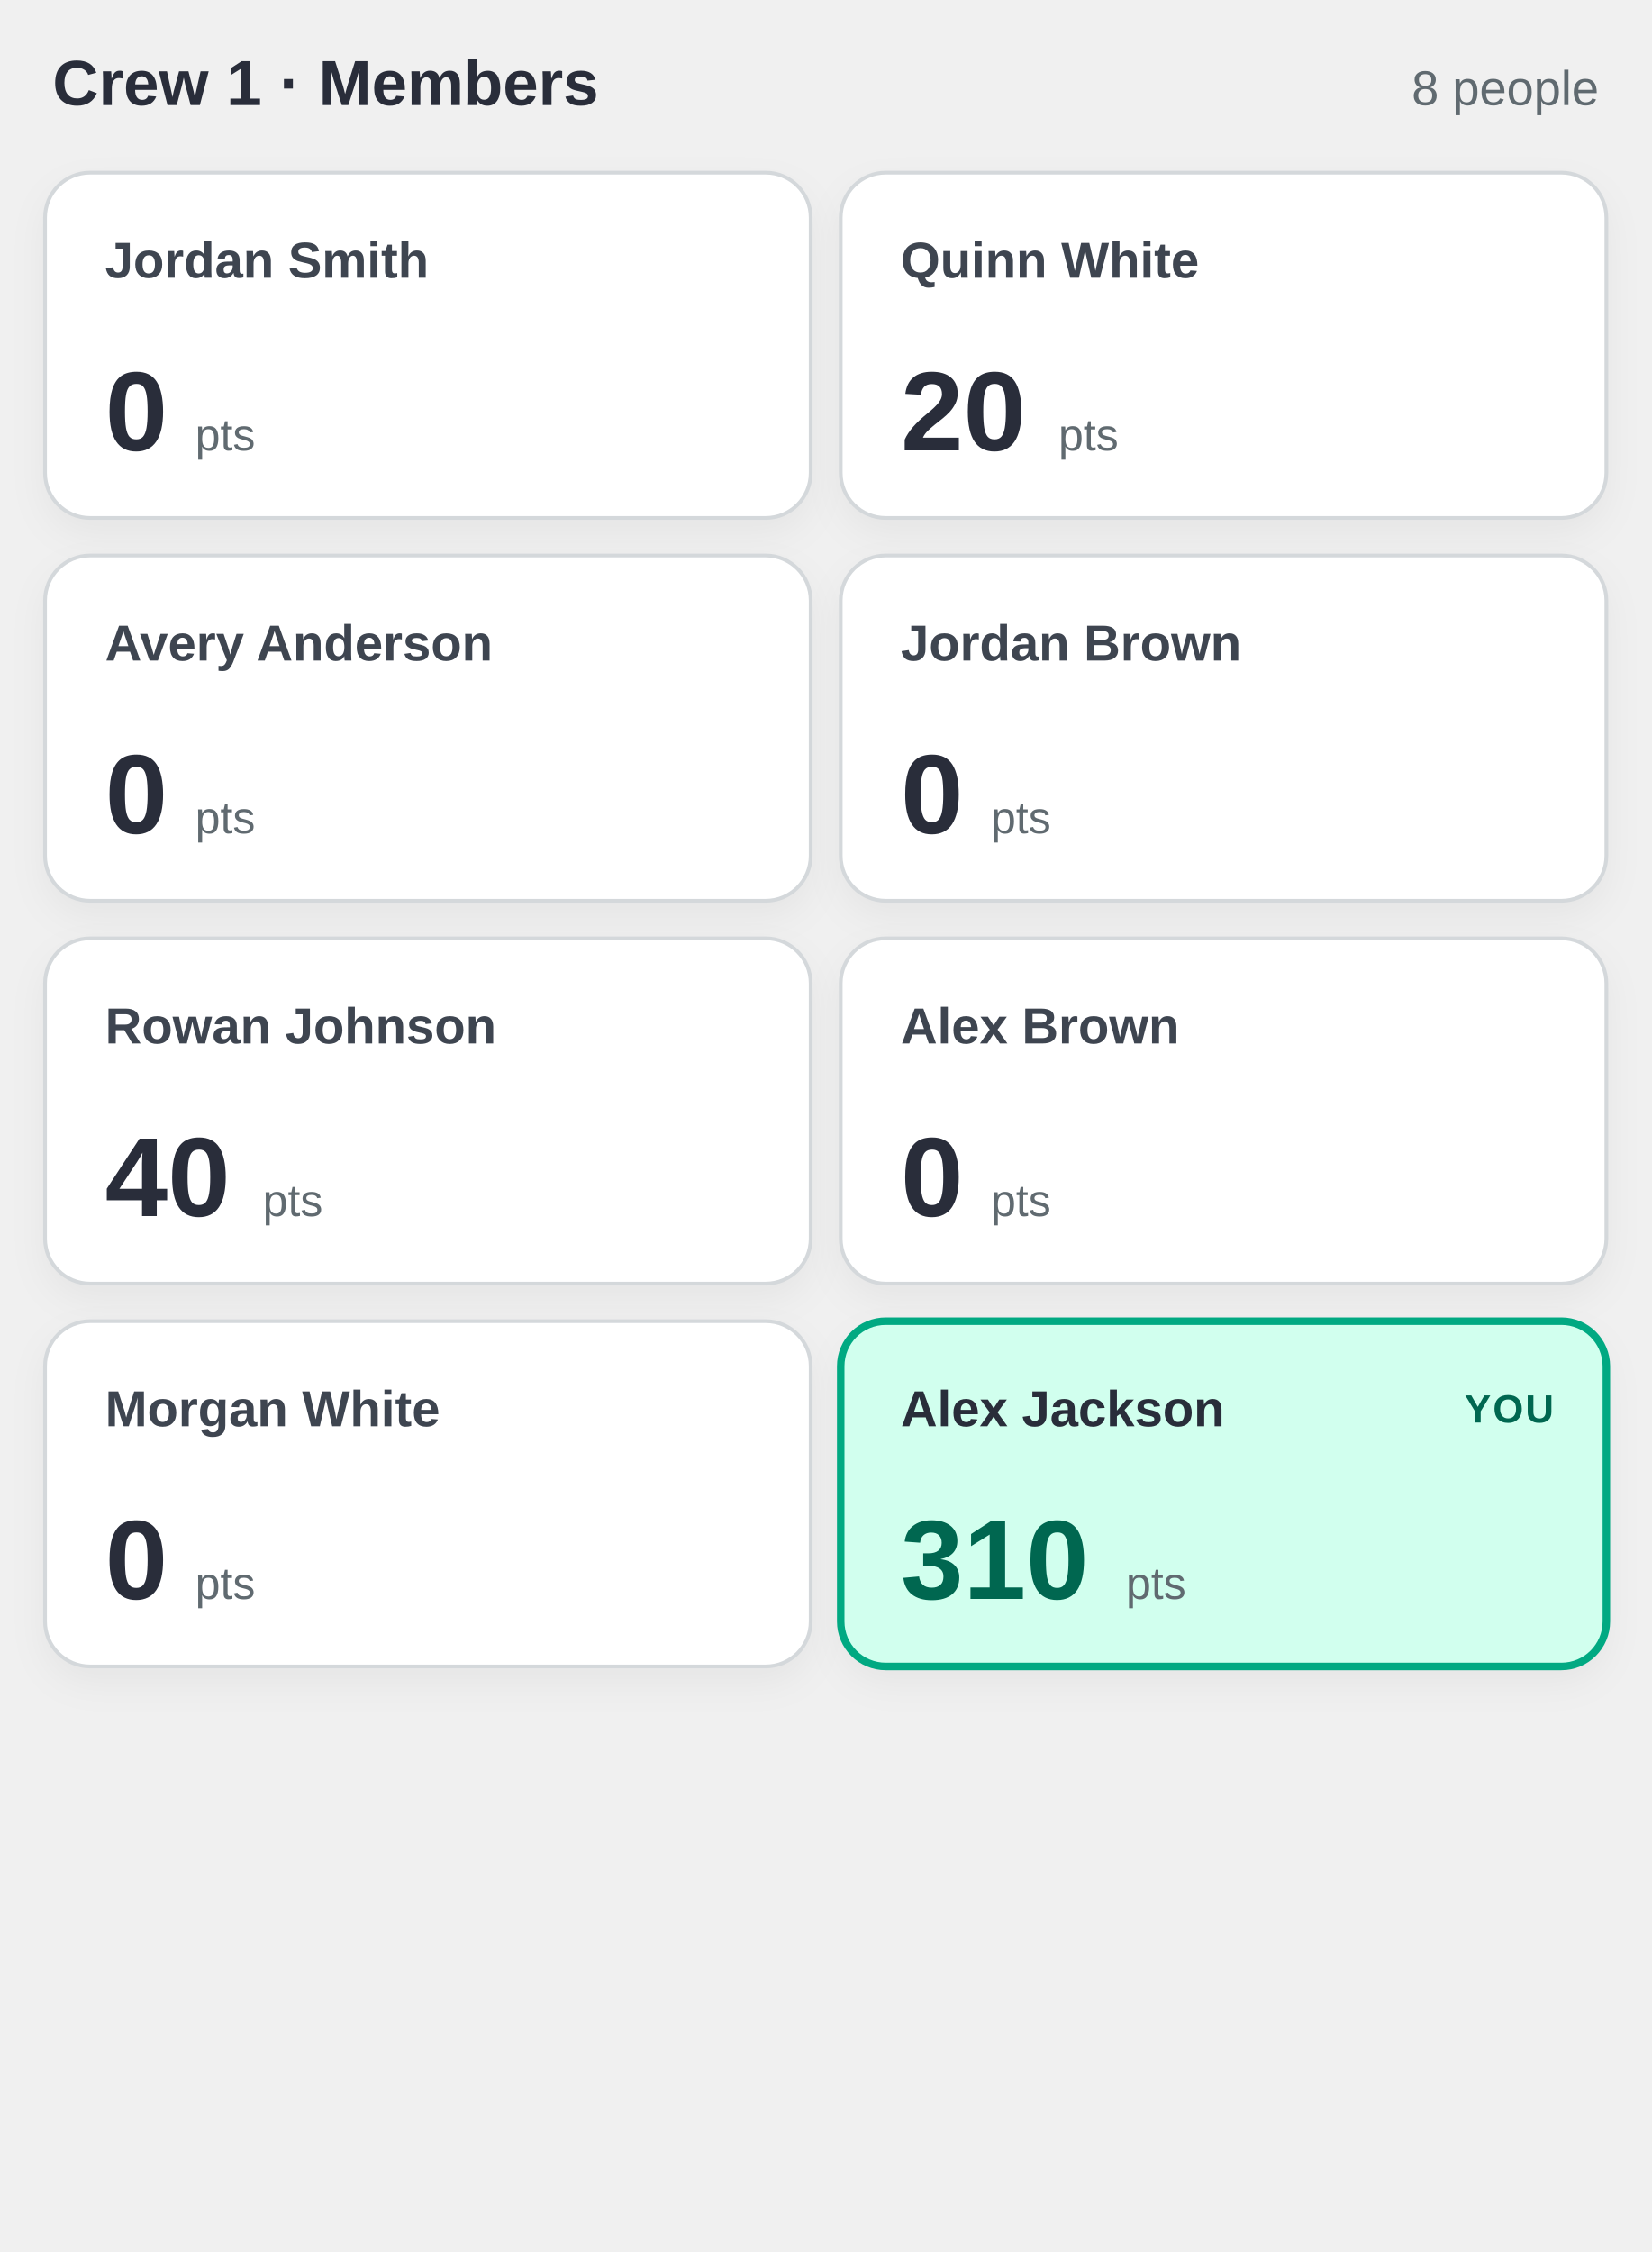
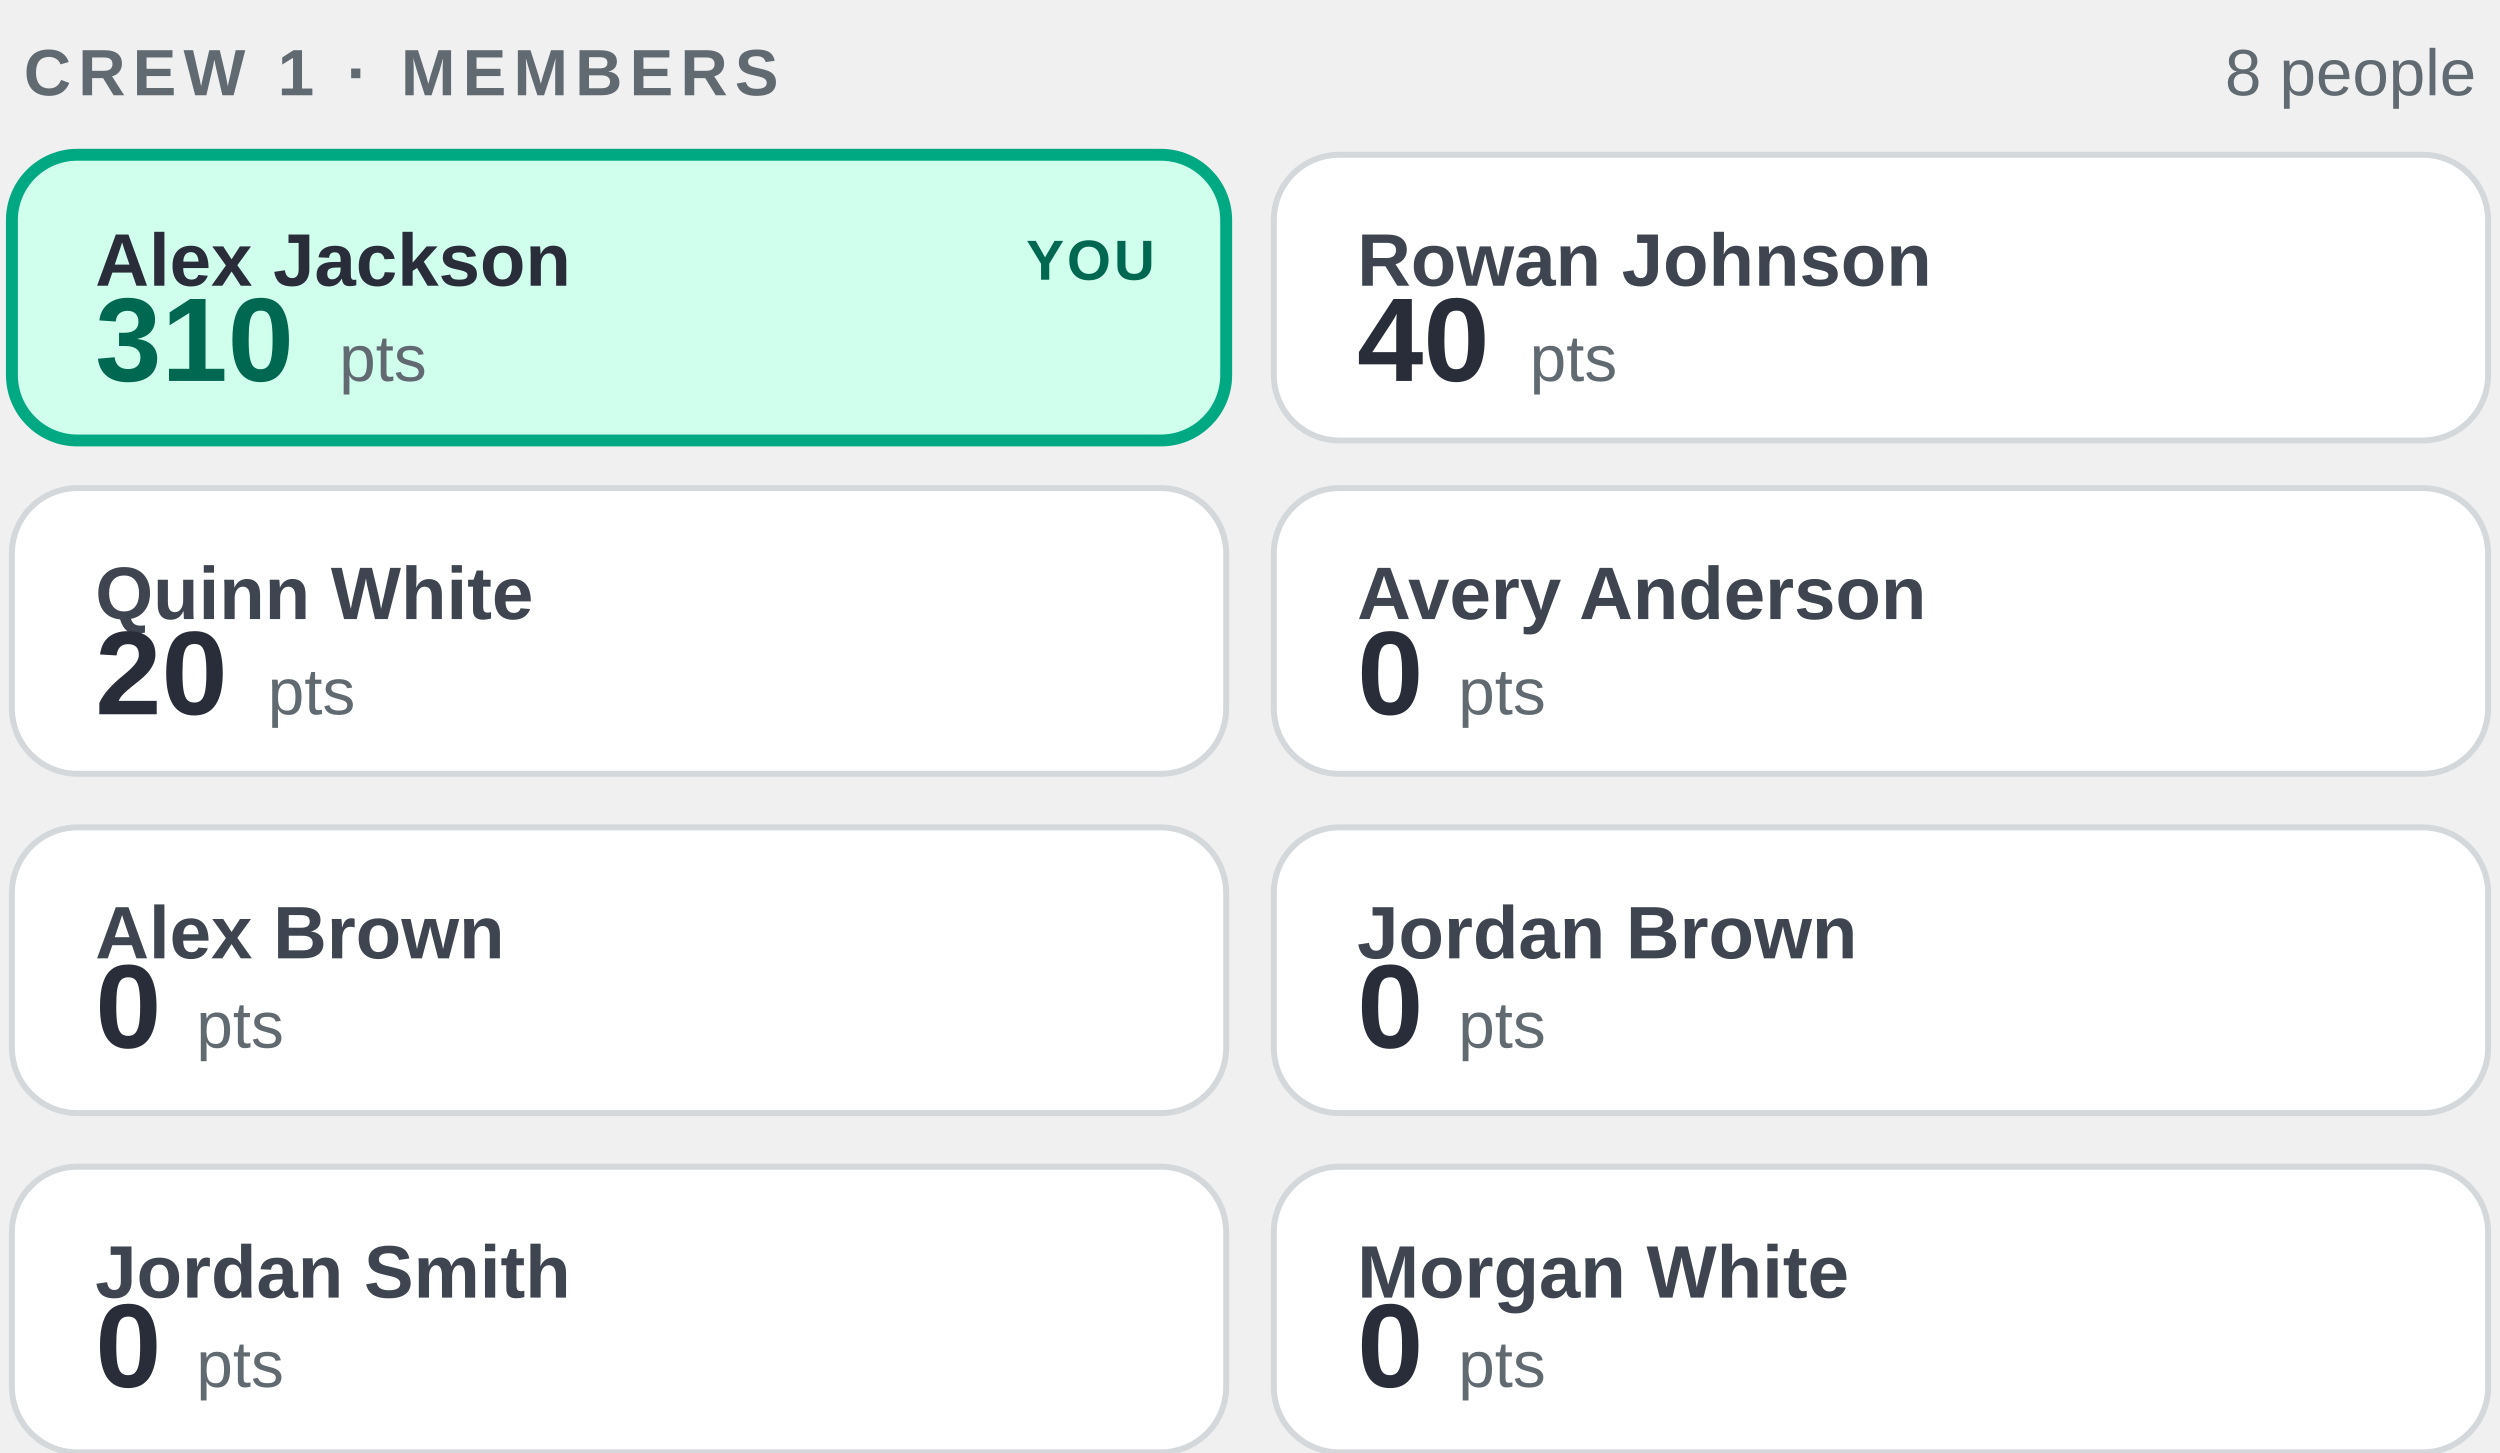
- <svg xmlns="http://www.w3.org/2000/svg" viewBox="0 0 440 600" width="440" height="600">
+ <svg xmlns="http://www.w3.org/2000/svg" viewBox="0 0 420 244" width="420" height="244">
  <defs>
    <filter id="blur" x="-20%" y="-20%" width="140%" height="140%">
      <feGaussianBlur stdDeviation="5" />
    </filter>
  </defs>
-   <style>.fu{animation:fu .55s cubic-bezier(.2,.7,.2,1) both}.fo{animation:fo .5s ease-out both}.pp{animation:pp .5s cubic-bezier(.2,.7,.2,1) both;transform-box:fill-box;transform-origin:center}.gx{animation:gx .65s cubic-bezier(.2,.7,.2,1) both;transform-box:fill-box;transform-origin:left center}.rw{animation:rw .5s cubic-bezier(.2,.7,.2,1) both}.ring{transform-box:fill-box;transform-origin:center;animation:ring 2.8s ease-out infinite}.brz{animation:brz 2.6s ease-in-out infinite}@keyframes fu{from{opacity:0;transform:translateY(12px)}to{opacity:1;transform:none}}@keyframes fo{from{opacity:0}to{opacity:1}}@keyframes pp{from{opacity:0;transform:scale(.5)}to{opacity:1;transform:scale(1)}}@keyframes gx{from{transform:scaleX(0)}to{transform:scaleX(1)}}@keyframes rw{from{opacity:0;transform:translateX(-18px)}to{opacity:1;transform:none}}@keyframes ring{0%{opacity:.45;transform:scale(.75)}70%{opacity:0;transform:scale(2)}100%{opacity:0;transform:scale(2)}}@keyframes brz{0%,100%{opacity:.9}50%{opacity:.45}}@media(prefers-reduced-motion:reduce){.fu,.fo,.pp,.gx,.rw,.ring,.brz{animation:none}}</style>
-   <text x="14" y="28" font-family="Liberation Sans, Arial, Helvetica, sans-serif" font-size="17" font-weight="700" fill="#292d3a">Crew 1 · Members</text>
-   <text x="426" y="28" font-family="Liberation Sans, Arial, Helvetica, sans-serif" font-size="13" fill="#606a70" text-anchor="end">8 people</text>
+   <style>.fu{animation:fu .55s cubic-bezier(.2,.7,.2,1) both}.fo{animation:fo .5s ease-out both}.pp{animation:pp .5s cubic-bezier(.2,.7,.2,1) both;transform-box:fill-box;transform-origin:center}.gx{animation:gx .65s cubic-bezier(.2,.7,.2,1) both;transform-box:fill-box;transform-origin:left center}.rw{animation:rw .5s cubic-bezier(.2,.7,.2,1) both}.ring{transform-box:fill-box;transform-origin:center;animation:ring 2.8s ease-out infinite}.brz{animation:brz 2.6s ease-in-out infinite}@keyframes fu{from{opacity:0;transform:translateY(12px)}to{opacity:1;transform:none}}@keyframes fo{from{opacity:0}to{opacity:1}}@keyframes pp{from{opacity:0;transform:scale(.5)}to{opacity:1;transform:scale(1)}}@keyframes gx{from{transform:scaleX(0)}to{transform:scaleX(1)}}@keyframes rw{from{opacity:0;transform:translateX(-18px)}to{opacity:1;transform:none}}@keyframes ring{0%{opacity:.45;transform:scale(.75)}70%{opacity:0;transform:scale(2)}100%{opacity:0;transform:scale(2)}}@keyframes brz{0%,100%{opacity:.9}50%{opacity:.45}}@media(prefers-reduced-motion:reduce){.fu,.fo,.pp,.gx,.rw,.ring,.brz,.scrl{animation:none}}</style>
+   <text x="4" y="16" font-family="Liberation Sans, Arial, Helvetica, sans-serif" font-size="11" font-weight="700" letter-spacing="1.2" fill="#606a70" text-anchor="start">CREW 1 · MEMBERS</text>
+   <text x="416" y="16" font-family="Liberation Sans, Arial, Helvetica, sans-serif" font-size="11" fill="#606a70" text-anchor="end">8 people</text>
  <g class="pp" style="animation-delay:0.10s">
-     <rect x="12" y="50" width="204" height="92" rx="12" fill="#000000" opacity="0.05" filter="url(#blur)" />
-     <rect x="12" y="46" width="204" height="92" rx="12" fill="#ffffff" stroke="#d4d8db" stroke-width="1" />
-     <text x="28" y="74" font-family="Liberation Sans, Arial, Helvetica, sans-serif" font-size="13.5" font-weight="600" fill="#3e4550">Jordan Smith</text>
-     <text x="28" y="120" font-family="Liberation Sans, Arial, Helvetica, sans-serif" font-size="30" font-weight="700" fill="#292d3a">0</text>
-     <text x="52" y="120" font-family="Liberation Sans, Arial, Helvetica, sans-serif" font-size="12" fill="#606a70">pts</text>
+     <rect x="2" y="26" width="204" height="48" rx="11" fill="#d1ffee" stroke="#01a982" stroke-width="2" />
+     <rect x="2" y="26" width="204" height="48" rx="11" fill="none" stroke="#01a982" stroke-width="2" class="brz" opacity="0" />
+     <text x="16" y="48" font-family="Liberation Sans, Arial, Helvetica, sans-serif" font-size="12.5" font-weight="600" fill="#292d3a">Alex Jackson</text>
+     <text x="194" y="47" font-family="Liberation Sans, Arial, Helvetica, sans-serif" font-size="9.5" font-weight="700" letter-spacing=".5" fill="#006750" text-anchor="end">YOU</text>
+     <text x="16" y="64" font-family="Liberation Sans, Arial, Helvetica, sans-serif" font-size="20" font-weight="700" fill="#006750">310</text>
+     <text x="57" y="64" font-family="Liberation Sans, Arial, Helvetica, sans-serif" font-size="11" fill="#606a70">pts</text>
  </g>
  <g class="pp" style="animation-delay:0.15s">
-     <rect x="224" y="50" width="204" height="92" rx="12" fill="#000000" opacity="0.05" filter="url(#blur)" />
-     <rect x="224" y="46" width="204" height="92" rx="12" fill="#ffffff" stroke="#d4d8db" stroke-width="1" />
-     <text x="240" y="74" font-family="Liberation Sans, Arial, Helvetica, sans-serif" font-size="13.5" font-weight="600" fill="#3e4550">Quinn White</text>
-     <text x="240" y="120" font-family="Liberation Sans, Arial, Helvetica, sans-serif" font-size="30" font-weight="700" fill="#292d3a">20</text>
-     <text x="282" y="120" font-family="Liberation Sans, Arial, Helvetica, sans-serif" font-size="12" fill="#606a70">pts</text>
+     <rect x="214" y="26" width="204" height="48" rx="11" fill="#ffffff" stroke="#d4d8db" stroke-width="1" />
+     <text x="228" y="48" font-family="Liberation Sans, Arial, Helvetica, sans-serif" font-size="12.5" font-weight="600" fill="#3e4550">Rowan Johnson</text>
+     <text x="228" y="64" font-family="Liberation Sans, Arial, Helvetica, sans-serif" font-size="20" font-weight="700" fill="#292d3a">40</text>
+     <text x="257" y="64" font-family="Liberation Sans, Arial, Helvetica, sans-serif" font-size="11" fill="#606a70">pts</text>
  </g>
  <g class="pp" style="animation-delay:0.20s">
-     <rect x="12" y="152" width="204" height="92" rx="12" fill="#000000" opacity="0.05" filter="url(#blur)" />
-     <rect x="12" y="148" width="204" height="92" rx="12" fill="#ffffff" stroke="#d4d8db" stroke-width="1" />
-     <text x="28" y="176" font-family="Liberation Sans, Arial, Helvetica, sans-serif" font-size="13.5" font-weight="600" fill="#3e4550">Avery Anderson</text>
-     <text x="28" y="222" font-family="Liberation Sans, Arial, Helvetica, sans-serif" font-size="30" font-weight="700" fill="#292d3a">0</text>
-     <text x="52" y="222" font-family="Liberation Sans, Arial, Helvetica, sans-serif" font-size="12" fill="#606a70">pts</text>
+     <rect x="2" y="82" width="204" height="48" rx="11" fill="#ffffff" stroke="#d4d8db" stroke-width="1" />
+     <text x="16" y="104" font-family="Liberation Sans, Arial, Helvetica, sans-serif" font-size="12.5" font-weight="600" fill="#3e4550">Quinn White</text>
+     <text x="16" y="120" font-family="Liberation Sans, Arial, Helvetica, sans-serif" font-size="20" font-weight="700" fill="#292d3a">20</text>
+     <text x="45" y="120" font-family="Liberation Sans, Arial, Helvetica, sans-serif" font-size="11" fill="#606a70">pts</text>
  </g>
  <g class="pp" style="animation-delay:0.25s">
-     <rect x="224" y="152" width="204" height="92" rx="12" fill="#000000" opacity="0.05" filter="url(#blur)" />
-     <rect x="224" y="148" width="204" height="92" rx="12" fill="#ffffff" stroke="#d4d8db" stroke-width="1" />
-     <text x="240" y="176" font-family="Liberation Sans, Arial, Helvetica, sans-serif" font-size="13.5" font-weight="600" fill="#3e4550">Jordan Brown</text>
-     <text x="240" y="222" font-family="Liberation Sans, Arial, Helvetica, sans-serif" font-size="30" font-weight="700" fill="#292d3a">0</text>
-     <text x="264" y="222" font-family="Liberation Sans, Arial, Helvetica, sans-serif" font-size="12" fill="#606a70">pts</text>
+     <rect x="214" y="82" width="204" height="48" rx="11" fill="#ffffff" stroke="#d4d8db" stroke-width="1" />
+     <text x="228" y="104" font-family="Liberation Sans, Arial, Helvetica, sans-serif" font-size="12.5" font-weight="600" fill="#3e4550">Avery Anderson</text>
+     <text x="228" y="120" font-family="Liberation Sans, Arial, Helvetica, sans-serif" font-size="20" font-weight="700" fill="#292d3a">0</text>
+     <text x="245" y="120" font-family="Liberation Sans, Arial, Helvetica, sans-serif" font-size="11" fill="#606a70">pts</text>
  </g>
  <g class="pp" style="animation-delay:0.30s">
-     <rect x="12" y="254" width="204" height="92" rx="12" fill="#000000" opacity="0.05" filter="url(#blur)" />
-     <rect x="12" y="250" width="204" height="92" rx="12" fill="#ffffff" stroke="#d4d8db" stroke-width="1" />
-     <text x="28" y="278" font-family="Liberation Sans, Arial, Helvetica, sans-serif" font-size="13.5" font-weight="600" fill="#3e4550">Rowan Johnson</text>
-     <text x="28" y="324" font-family="Liberation Sans, Arial, Helvetica, sans-serif" font-size="30" font-weight="700" fill="#292d3a">40</text>
-     <text x="70" y="324" font-family="Liberation Sans, Arial, Helvetica, sans-serif" font-size="12" fill="#606a70">pts</text>
+     <rect x="2" y="139" width="204" height="48" rx="11" fill="#ffffff" stroke="#d4d8db" stroke-width="1" />
+     <text x="16" y="161" font-family="Liberation Sans, Arial, Helvetica, sans-serif" font-size="12.5" font-weight="600" fill="#3e4550">Alex Brown</text>
+     <text x="16" y="176" font-family="Liberation Sans, Arial, Helvetica, sans-serif" font-size="20" font-weight="700" fill="#292d3a">0</text>
+     <text x="33" y="176" font-family="Liberation Sans, Arial, Helvetica, sans-serif" font-size="11" fill="#606a70">pts</text>
  </g>
  <g class="pp" style="animation-delay:0.35s">
-     <rect x="224" y="254" width="204" height="92" rx="12" fill="#000000" opacity="0.05" filter="url(#blur)" />
-     <rect x="224" y="250" width="204" height="92" rx="12" fill="#ffffff" stroke="#d4d8db" stroke-width="1" />
-     <text x="240" y="278" font-family="Liberation Sans, Arial, Helvetica, sans-serif" font-size="13.5" font-weight="600" fill="#3e4550">Alex Brown</text>
-     <text x="240" y="324" font-family="Liberation Sans, Arial, Helvetica, sans-serif" font-size="30" font-weight="700" fill="#292d3a">0</text>
-     <text x="264" y="324" font-family="Liberation Sans, Arial, Helvetica, sans-serif" font-size="12" fill="#606a70">pts</text>
+     <rect x="214" y="139" width="204" height="48" rx="11" fill="#ffffff" stroke="#d4d8db" stroke-width="1" />
+     <text x="228" y="161" font-family="Liberation Sans, Arial, Helvetica, sans-serif" font-size="12.5" font-weight="600" fill="#3e4550">Jordan Brown</text>
+     <text x="228" y="176" font-family="Liberation Sans, Arial, Helvetica, sans-serif" font-size="20" font-weight="700" fill="#292d3a">0</text>
+     <text x="245" y="176" font-family="Liberation Sans, Arial, Helvetica, sans-serif" font-size="11" fill="#606a70">pts</text>
  </g>
  <g class="pp" style="animation-delay:0.40s">
-     <rect x="12" y="356" width="204" height="92" rx="12" fill="#000000" opacity="0.05" filter="url(#blur)" />
-     <rect x="12" y="352" width="204" height="92" rx="12" fill="#ffffff" stroke="#d4d8db" stroke-width="1" />
-     <text x="28" y="380" font-family="Liberation Sans, Arial, Helvetica, sans-serif" font-size="13.5" font-weight="600" fill="#3e4550">Morgan White</text>
-     <text x="28" y="426" font-family="Liberation Sans, Arial, Helvetica, sans-serif" font-size="30" font-weight="700" fill="#292d3a">0</text>
-     <text x="52" y="426" font-family="Liberation Sans, Arial, Helvetica, sans-serif" font-size="12" fill="#606a70">pts</text>
+     <rect x="2" y="196" width="204" height="48" rx="11" fill="#ffffff" stroke="#d4d8db" stroke-width="1" />
+     <text x="16" y="218" font-family="Liberation Sans, Arial, Helvetica, sans-serif" font-size="12.5" font-weight="600" fill="#3e4550">Jordan Smith</text>
+     <text x="16" y="233" font-family="Liberation Sans, Arial, Helvetica, sans-serif" font-size="20" font-weight="700" fill="#292d3a">0</text>
+     <text x="33" y="233" font-family="Liberation Sans, Arial, Helvetica, sans-serif" font-size="11" fill="#606a70">pts</text>
  </g>
  <g class="pp" style="animation-delay:0.45s">
-     <rect x="224" y="356" width="204" height="92" rx="12" fill="#000000" opacity="0.05" filter="url(#blur)" />
-     <rect x="224" y="352" width="204" height="92" rx="12" fill="#d1ffee" stroke="#01a982" stroke-width="2" />
-     <rect x="224" y="352" width="204" height="92" rx="12" fill="none" stroke="#01a982" stroke-width="2" class="brz" opacity="0" />
-     <text x="240" y="380" font-family="Liberation Sans, Arial, Helvetica, sans-serif" font-size="13.5" font-weight="600" fill="#292d3a">Alex Jackson</text>
-     <text x="414" y="379" font-family="Liberation Sans, Arial, Helvetica, sans-serif" font-size="10.5" font-weight="700" letter-spacing=".5" fill="#006750" text-anchor="end">YOU</text>
-     <text x="240" y="426" font-family="Liberation Sans, Arial, Helvetica, sans-serif" font-size="30" font-weight="700" fill="#006750">310</text>
-     <text x="300" y="426" font-family="Liberation Sans, Arial, Helvetica, sans-serif" font-size="12" fill="#606a70">pts</text>
+     <rect x="214" y="196" width="204" height="48" rx="11" fill="#ffffff" stroke="#d4d8db" stroke-width="1" />
+     <text x="228" y="218" font-family="Liberation Sans, Arial, Helvetica, sans-serif" font-size="12.5" font-weight="600" fill="#3e4550">Morgan White</text>
+     <text x="228" y="233" font-family="Liberation Sans, Arial, Helvetica, sans-serif" font-size="20" font-weight="700" fill="#292d3a">0</text>
+     <text x="245" y="233" font-family="Liberation Sans, Arial, Helvetica, sans-serif" font-size="11" fill="#606a70">pts</text>
  </g>
</svg>
